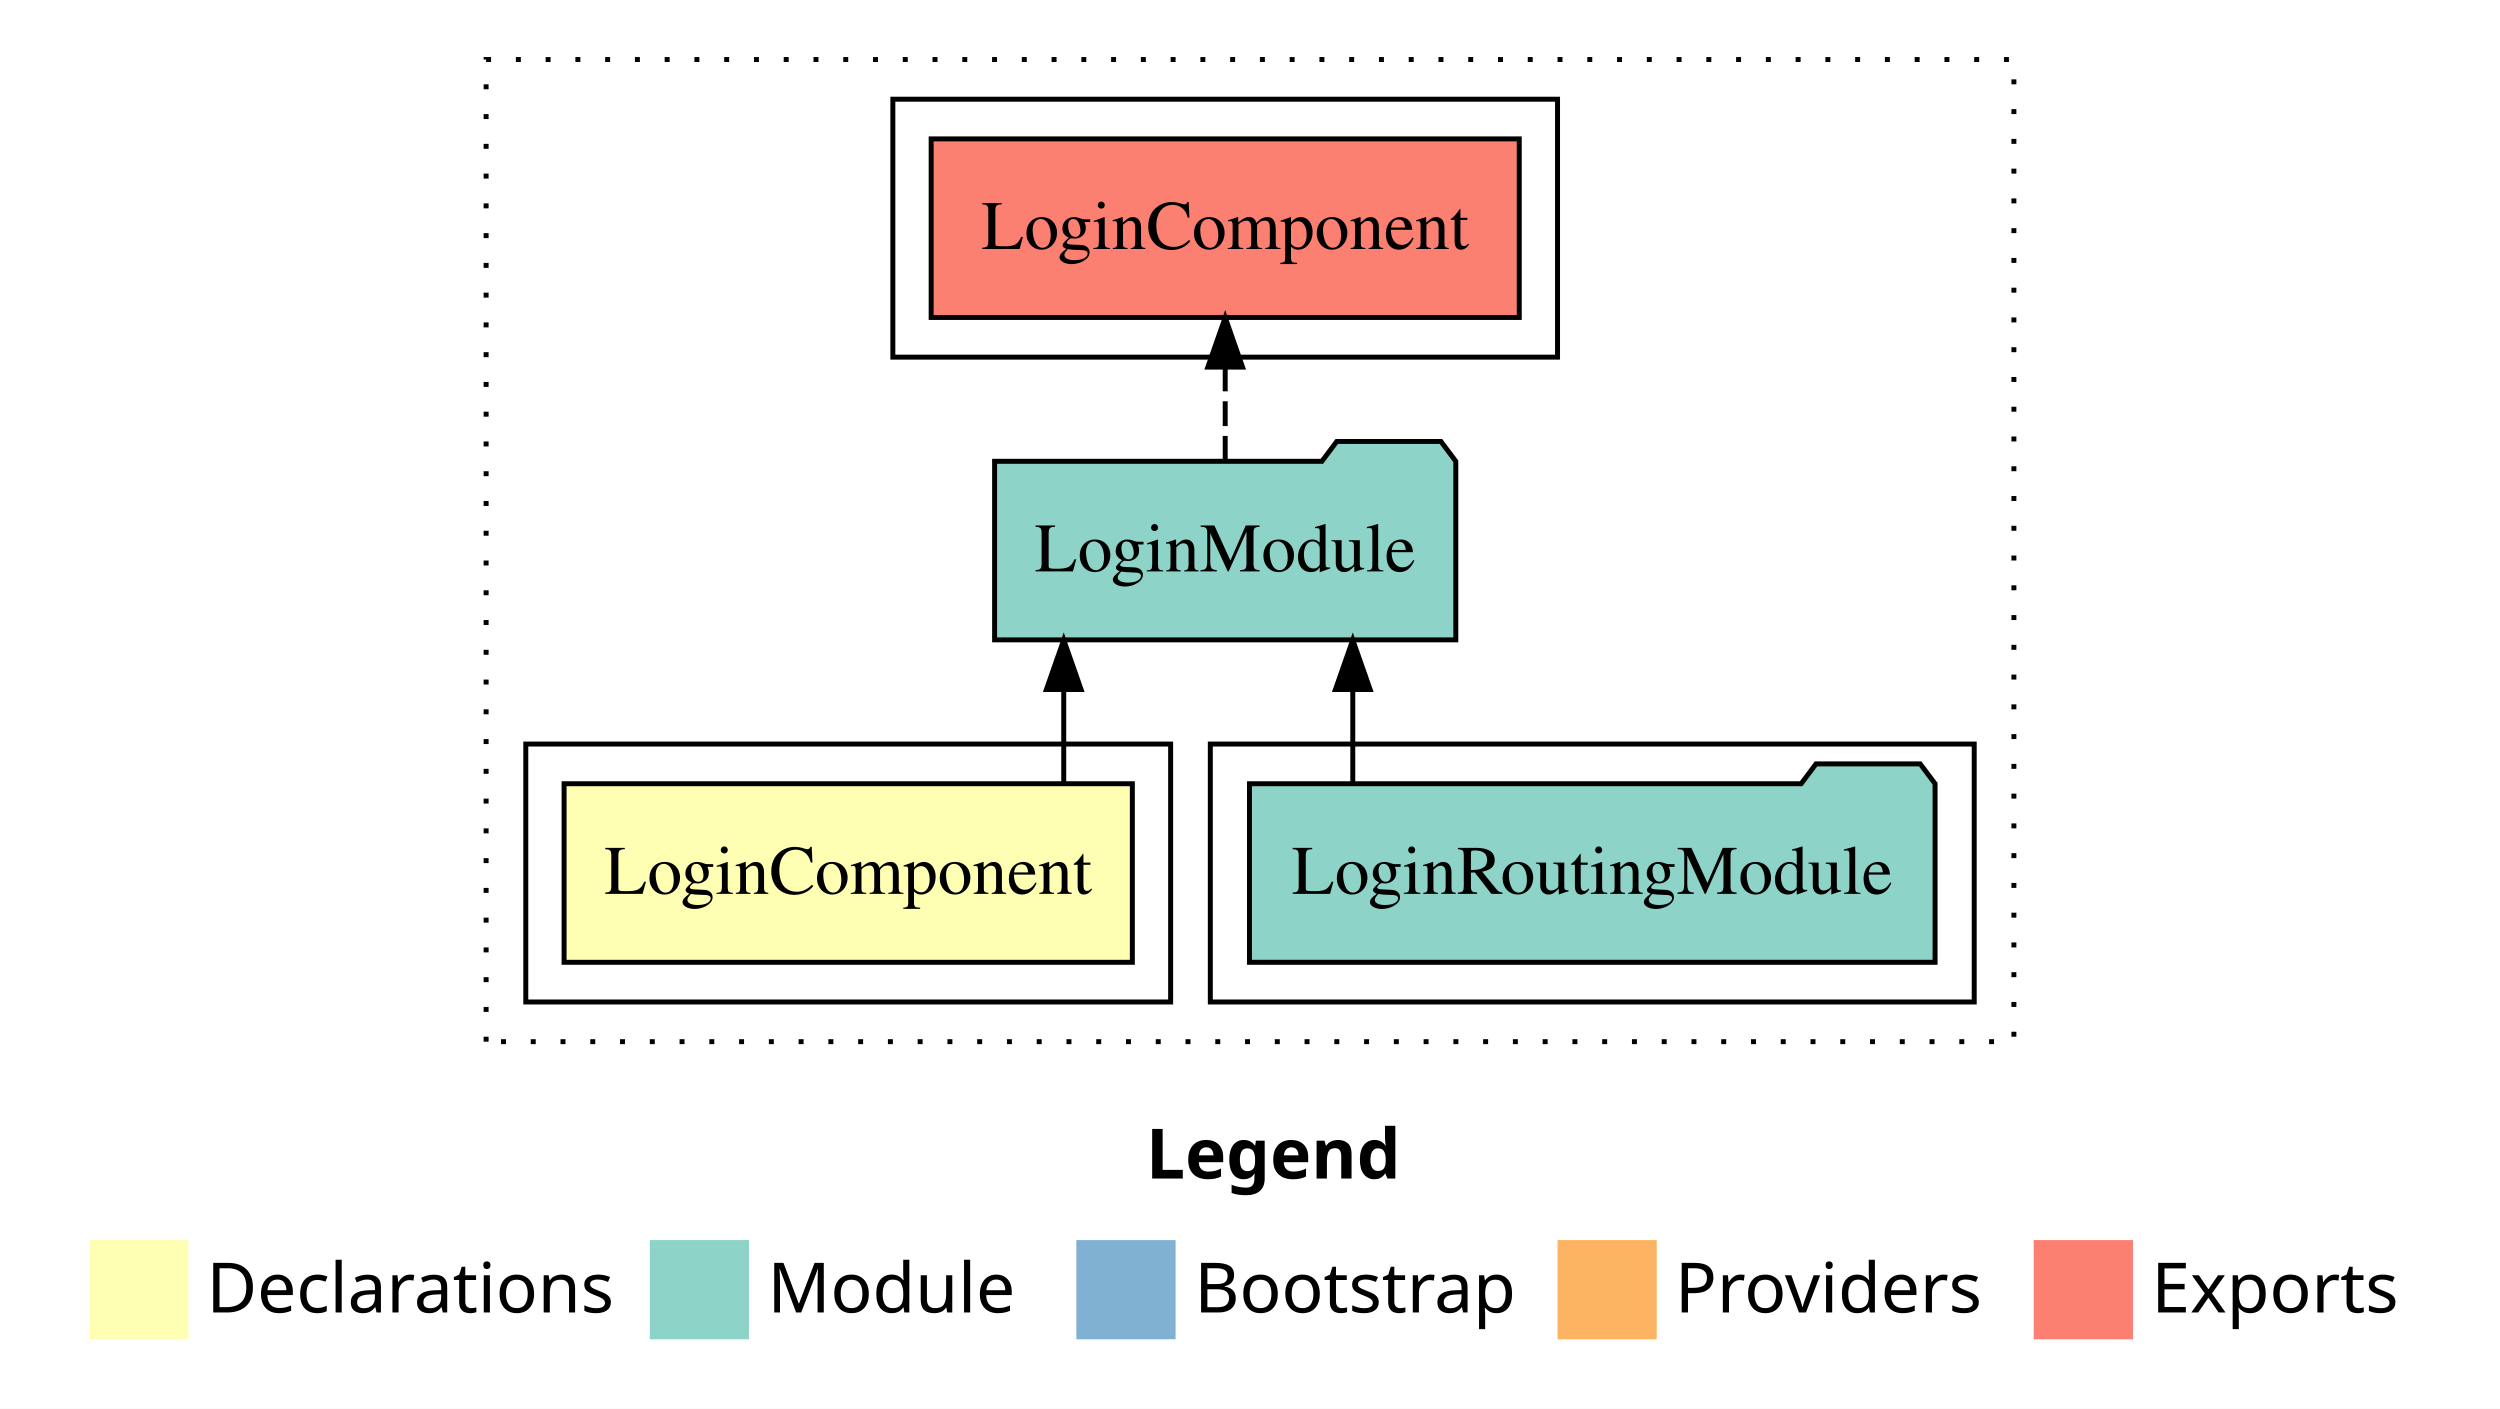
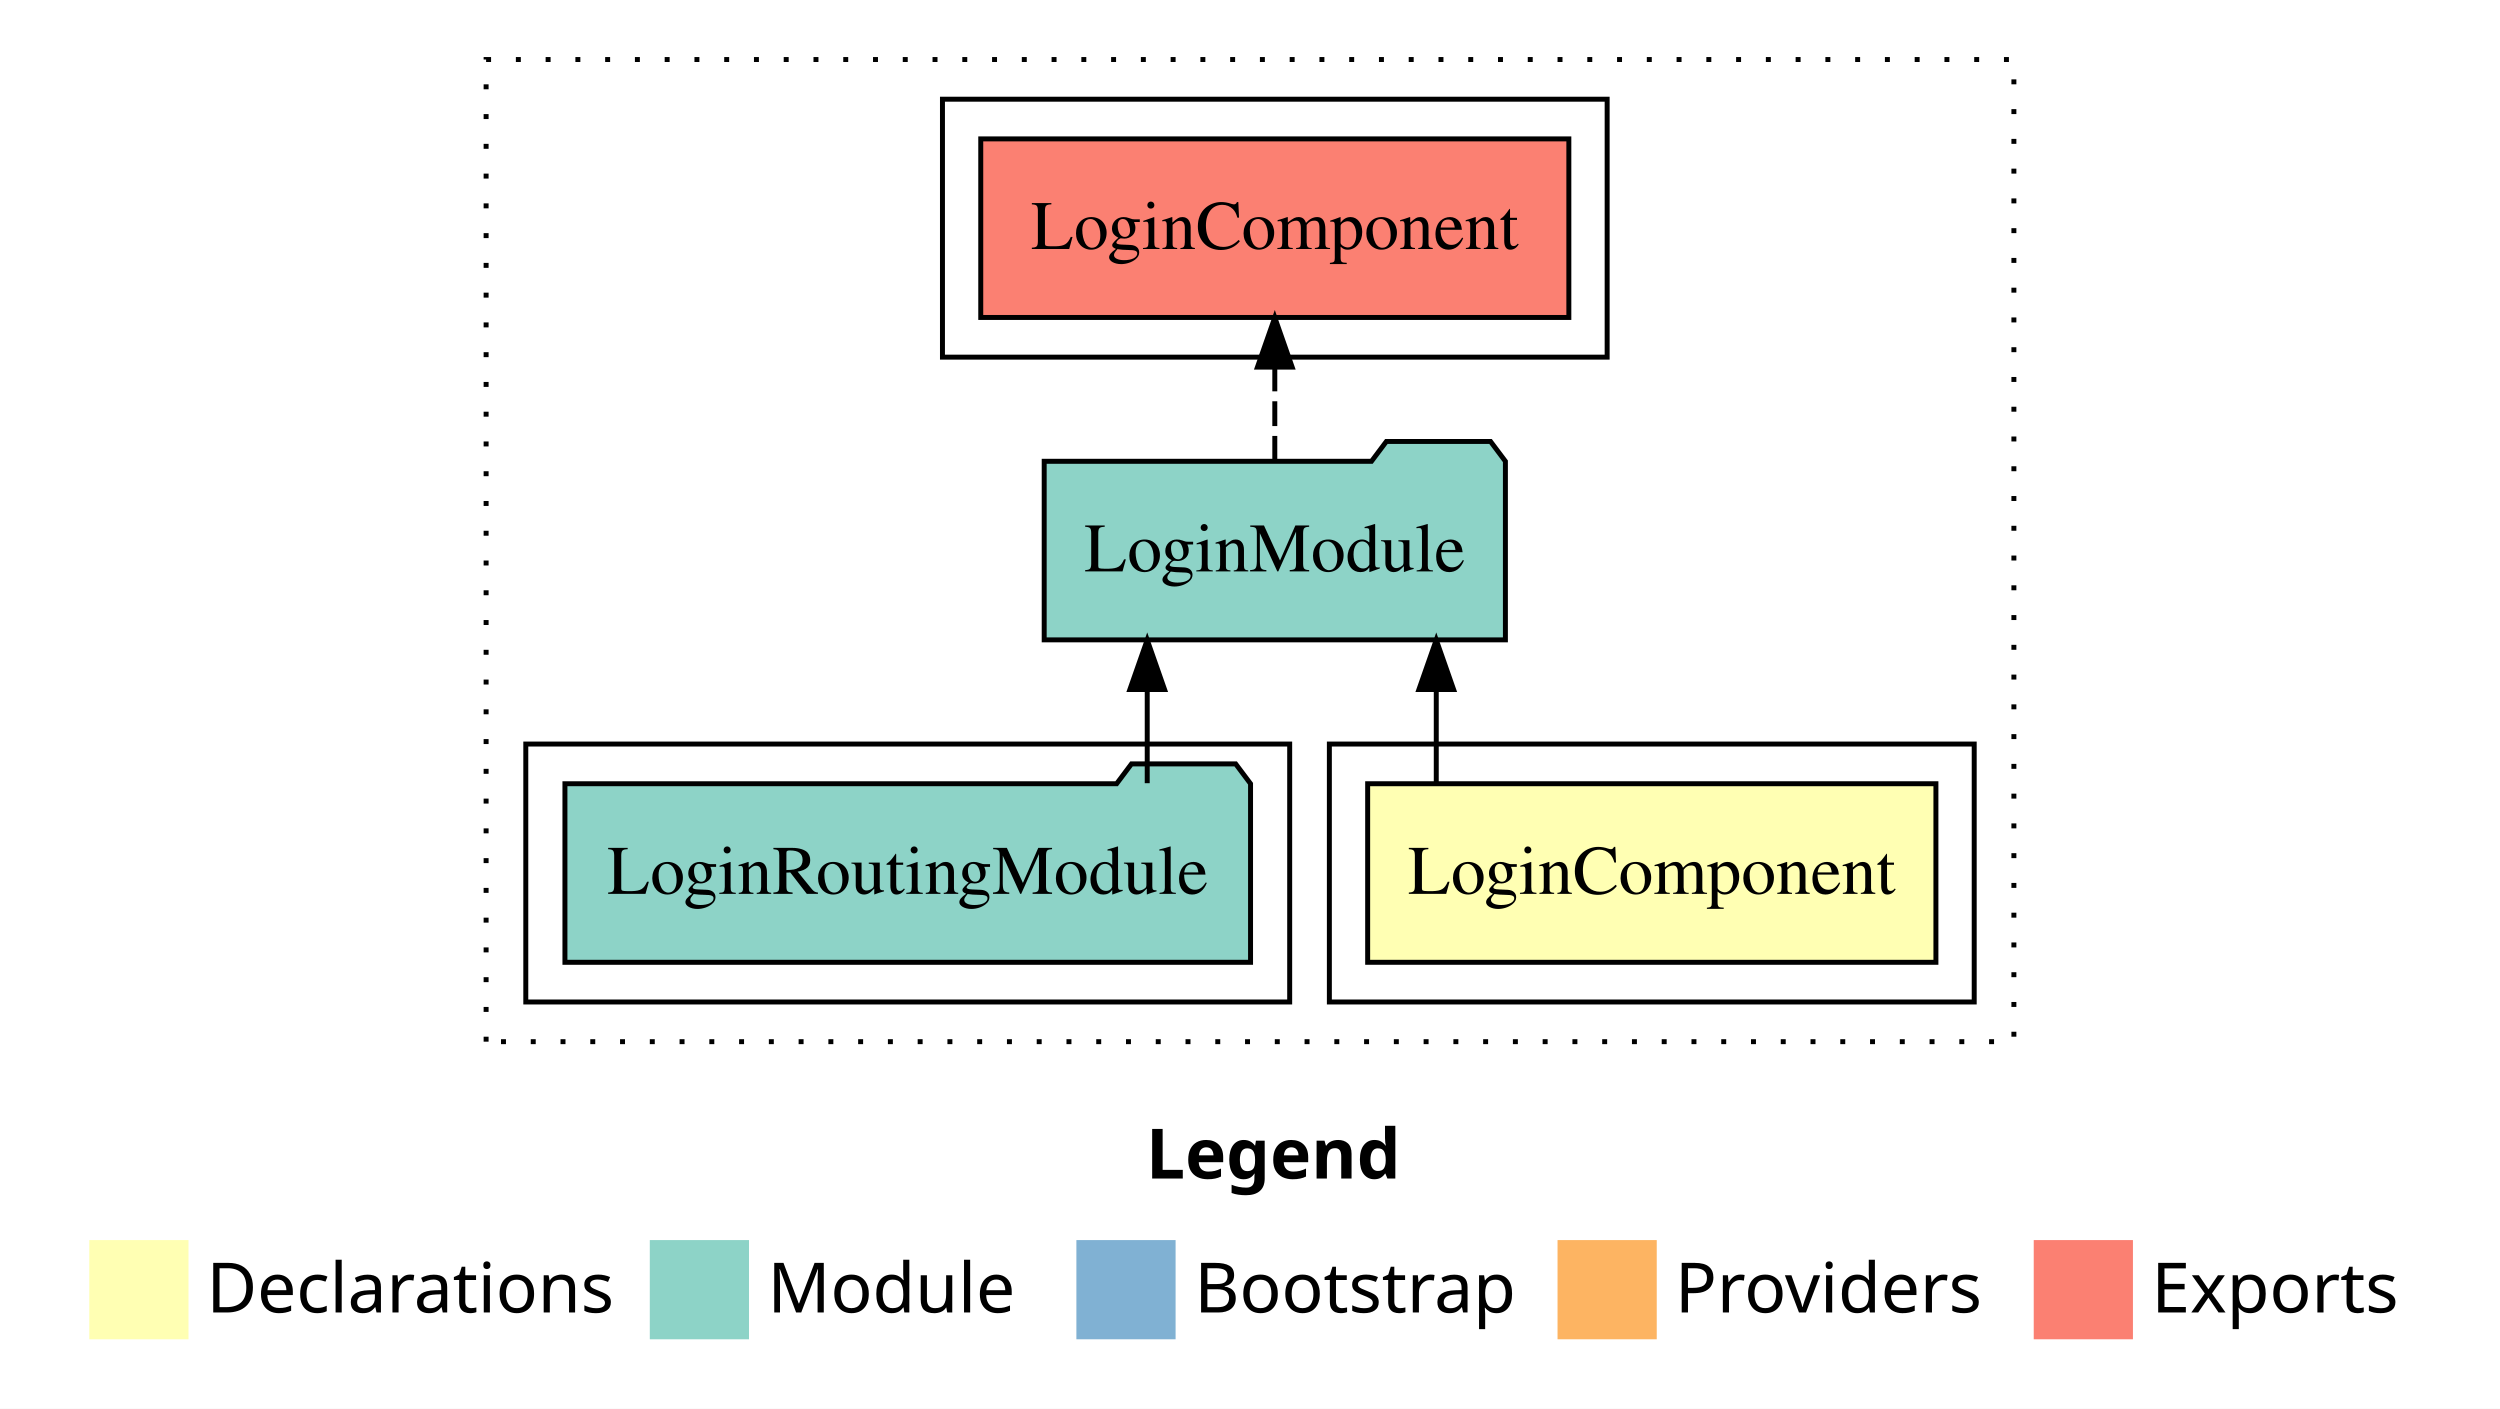
<svg xmlns="http://www.w3.org/2000/svg" width="504pt" height="284pt" viewBox="0.00 0.00 504.00 284.00">
  <g id="graph0" class="graph" transform="scale(1 1) rotate(0) translate(4 280)">
    <polygon fill="white" stroke="transparent" points="-4,4 -4,-280 500,-280 500,4 -4,4" />
    <text text-anchor="start" x="227.01" y="-42.4" font-family="sans-serif" font-weight="bold" font-size="14.00">Legend</text>
    <polygon fill="#ffffb3" stroke="transparent" points="14,-10 14,-30 34,-30 34,-10 14,-10" />
    <text text-anchor="start" x="37.63" y="-15.4" font-family="sans-serif" font-size="14.00">  Declarations</text>
    <polygon fill="#8dd3c7" stroke="transparent" points="127,-10 127,-30 147,-30 147,-10 127,-10" />
    <text text-anchor="start" x="150.73" y="-15.4" font-family="sans-serif" font-size="14.00">  Module</text>
    <polygon fill="#80b1d3" stroke="transparent" points="213,-10 213,-30 233,-30 233,-10 213,-10" />
    <text text-anchor="start" x="236.78" y="-15.4" font-family="sans-serif" font-size="14.00">  Bootstrap</text>
    <polygon fill="#fdb462" stroke="transparent" points="310,-10 310,-30 330,-30 330,-10 310,-10" />
    <text text-anchor="start" x="333.67" y="-15.4" font-family="sans-serif" font-size="14.00">  Providers</text>
    <polygon fill="#fb8072" stroke="transparent" points="406,-10 406,-30 426,-30 426,-10 406,-10" />
    <text text-anchor="start" x="429.73" y="-15.4" font-family="sans-serif" font-size="14.00">  Exports</text>
    <g id="clust1" class="cluster">
      <polygon fill="none" stroke="black" stroke-dasharray="1,5" points="94,-70 94,-268 402,-268 402,-70 94,-70" />
    </g>
-     <g id="clust4" class="cluster">
-       <polygon fill="none" stroke="black" points="240,-78 240,-130 394,-130 394,-78 240,-78" />
+     <g id="clust2" class="cluster">
+       <polygon fill="none" stroke="black" points="264,-78 264,-130 394,-130 394,-78 264,-78" />
    </g>
    <g id="clust5" class="cluster">
-       <polygon fill="none" stroke="black" points="176,-208 176,-260 310,-260 310,-208 176,-208" />
+       <polygon fill="none" stroke="black" points="186,-208 186,-260 320,-260 320,-208 186,-208" />
    </g>
-     <g id="clust2" class="cluster">
-       <polygon fill="none" stroke="black" points="102,-78 102,-130 232,-130 232,-78 102,-78" />
+     <g id="clust4" class="cluster">
+       <polygon fill="none" stroke="black" points="102,-78 102,-130 256,-130 256,-78 102,-78" />
    </g>
    <g id="node1" class="node">
-       <polygon fill="#ffffb3" stroke="black" points="224.28,-122 109.72,-122 109.72,-86 224.28,-86 224.28,-122" />
-       <text text-anchor="middle" x="167" y="-99.8" font-family="Times,serif" font-size="14.00">LoginComponent</text>
+       <polygon fill="#ffffb3" stroke="black" points="386.28,-122 271.72,-122 271.72,-86 386.28,-86 386.28,-122" />
+       <text text-anchor="middle" x="329" y="-99.8" font-family="Times,serif" font-size="14.00">LoginComponent</text>
    </g>
    <g id="node2" class="node">
-       <polygon fill="#8dd3c7" stroke="black" points="289.49,-187 286.49,-191 265.49,-191 262.49,-187 196.51,-187 196.51,-151 289.49,-151 289.49,-187" />
-       <text text-anchor="middle" x="243" y="-164.8" font-family="Times,serif" font-size="14.00">LoginModule</text>
+       <polygon fill="#8dd3c7" stroke="black" points="299.49,-187 296.49,-191 275.49,-191 272.49,-187 206.51,-187 206.51,-151 299.49,-151 299.49,-187" />
+       <text text-anchor="middle" x="253" y="-164.8" font-family="Times,serif" font-size="14.00">LoginModule</text>
    </g>
    <g id="edge1" class="edge">
-       <path fill="none" stroke="black" d="M210.45,-122.11C210.45,-122.11 210.45,-140.99 210.45,-140.99" />
-       <polygon fill="black" stroke="black" points="206.95,-140.99 210.45,-150.99 213.95,-140.99 206.95,-140.99" />
+       <path fill="none" stroke="black" d="M285.55,-122.11C285.55,-122.11 285.55,-140.99 285.55,-140.99" />
+       <polygon fill="black" stroke="black" points="282.05,-140.99 285.55,-150.99 289.05,-140.99 282.05,-140.99" />
    </g>
    <g id="node4" class="node">
-       <polygon fill="#fb8072" stroke="black" points="302.28,-252 183.72,-252 183.72,-216 302.28,-216 302.28,-252" />
-       <text text-anchor="middle" x="243" y="-229.8" font-family="Times,serif" font-size="14.00">LoginComponent </text>
+       <polygon fill="#fb8072" stroke="black" points="312.28,-252 193.72,-252 193.72,-216 312.28,-216 312.28,-252" />
+       <text text-anchor="middle" x="253" y="-229.8" font-family="Times,serif" font-size="14.00">LoginComponent </text>
    </g>
    <g id="edge3" class="edge">
-       <path fill="none" stroke="black" stroke-dasharray="5,2" d="M243,-187.11C243,-187.11 243,-205.99 243,-205.99" />
-       <polygon fill="black" stroke="black" points="239.5,-205.99 243,-215.99 246.5,-205.99 239.5,-205.99" />
+       <path fill="none" stroke="black" stroke-dasharray="5,2" d="M253,-187.11C253,-187.11 253,-205.99 253,-205.99" />
+       <polygon fill="black" stroke="black" points="249.5,-205.99 253,-215.99 256.5,-205.99 249.5,-205.99" />
    </g>
    <g id="node3" class="node">
-       <polygon fill="#8dd3c7" stroke="black" points="386.11,-122 383.11,-126 362.11,-126 359.11,-122 247.89,-122 247.89,-86 386.11,-86 386.11,-122" />
-       <text text-anchor="middle" x="317" y="-99.8" font-family="Times,serif" font-size="14.00">LoginRoutingModule</text>
+       <polygon fill="#8dd3c7" stroke="black" points="248.11,-122 245.11,-126 224.11,-126 221.11,-122 109.89,-122 109.89,-86 248.11,-86 248.11,-122" />
+       <text text-anchor="middle" x="179" y="-99.8" font-family="Times,serif" font-size="14.00">LoginRoutingModule</text>
    </g>
    <g id="edge2" class="edge">
-       <path fill="none" stroke="black" d="M268.72,-122.11C268.72,-122.11 268.72,-140.99 268.72,-140.99" />
-       <polygon fill="black" stroke="black" points="265.22,-140.99 268.72,-150.99 272.22,-140.99 265.22,-140.99" />
+       <path fill="none" stroke="black" d="M227.28,-122.11C227.28,-122.11 227.28,-140.99 227.28,-140.99" />
+       <polygon fill="black" stroke="black" points="223.78,-140.99 227.28,-150.99 230.78,-140.99 223.78,-140.99" />
    </g>
  </g>
</svg>
